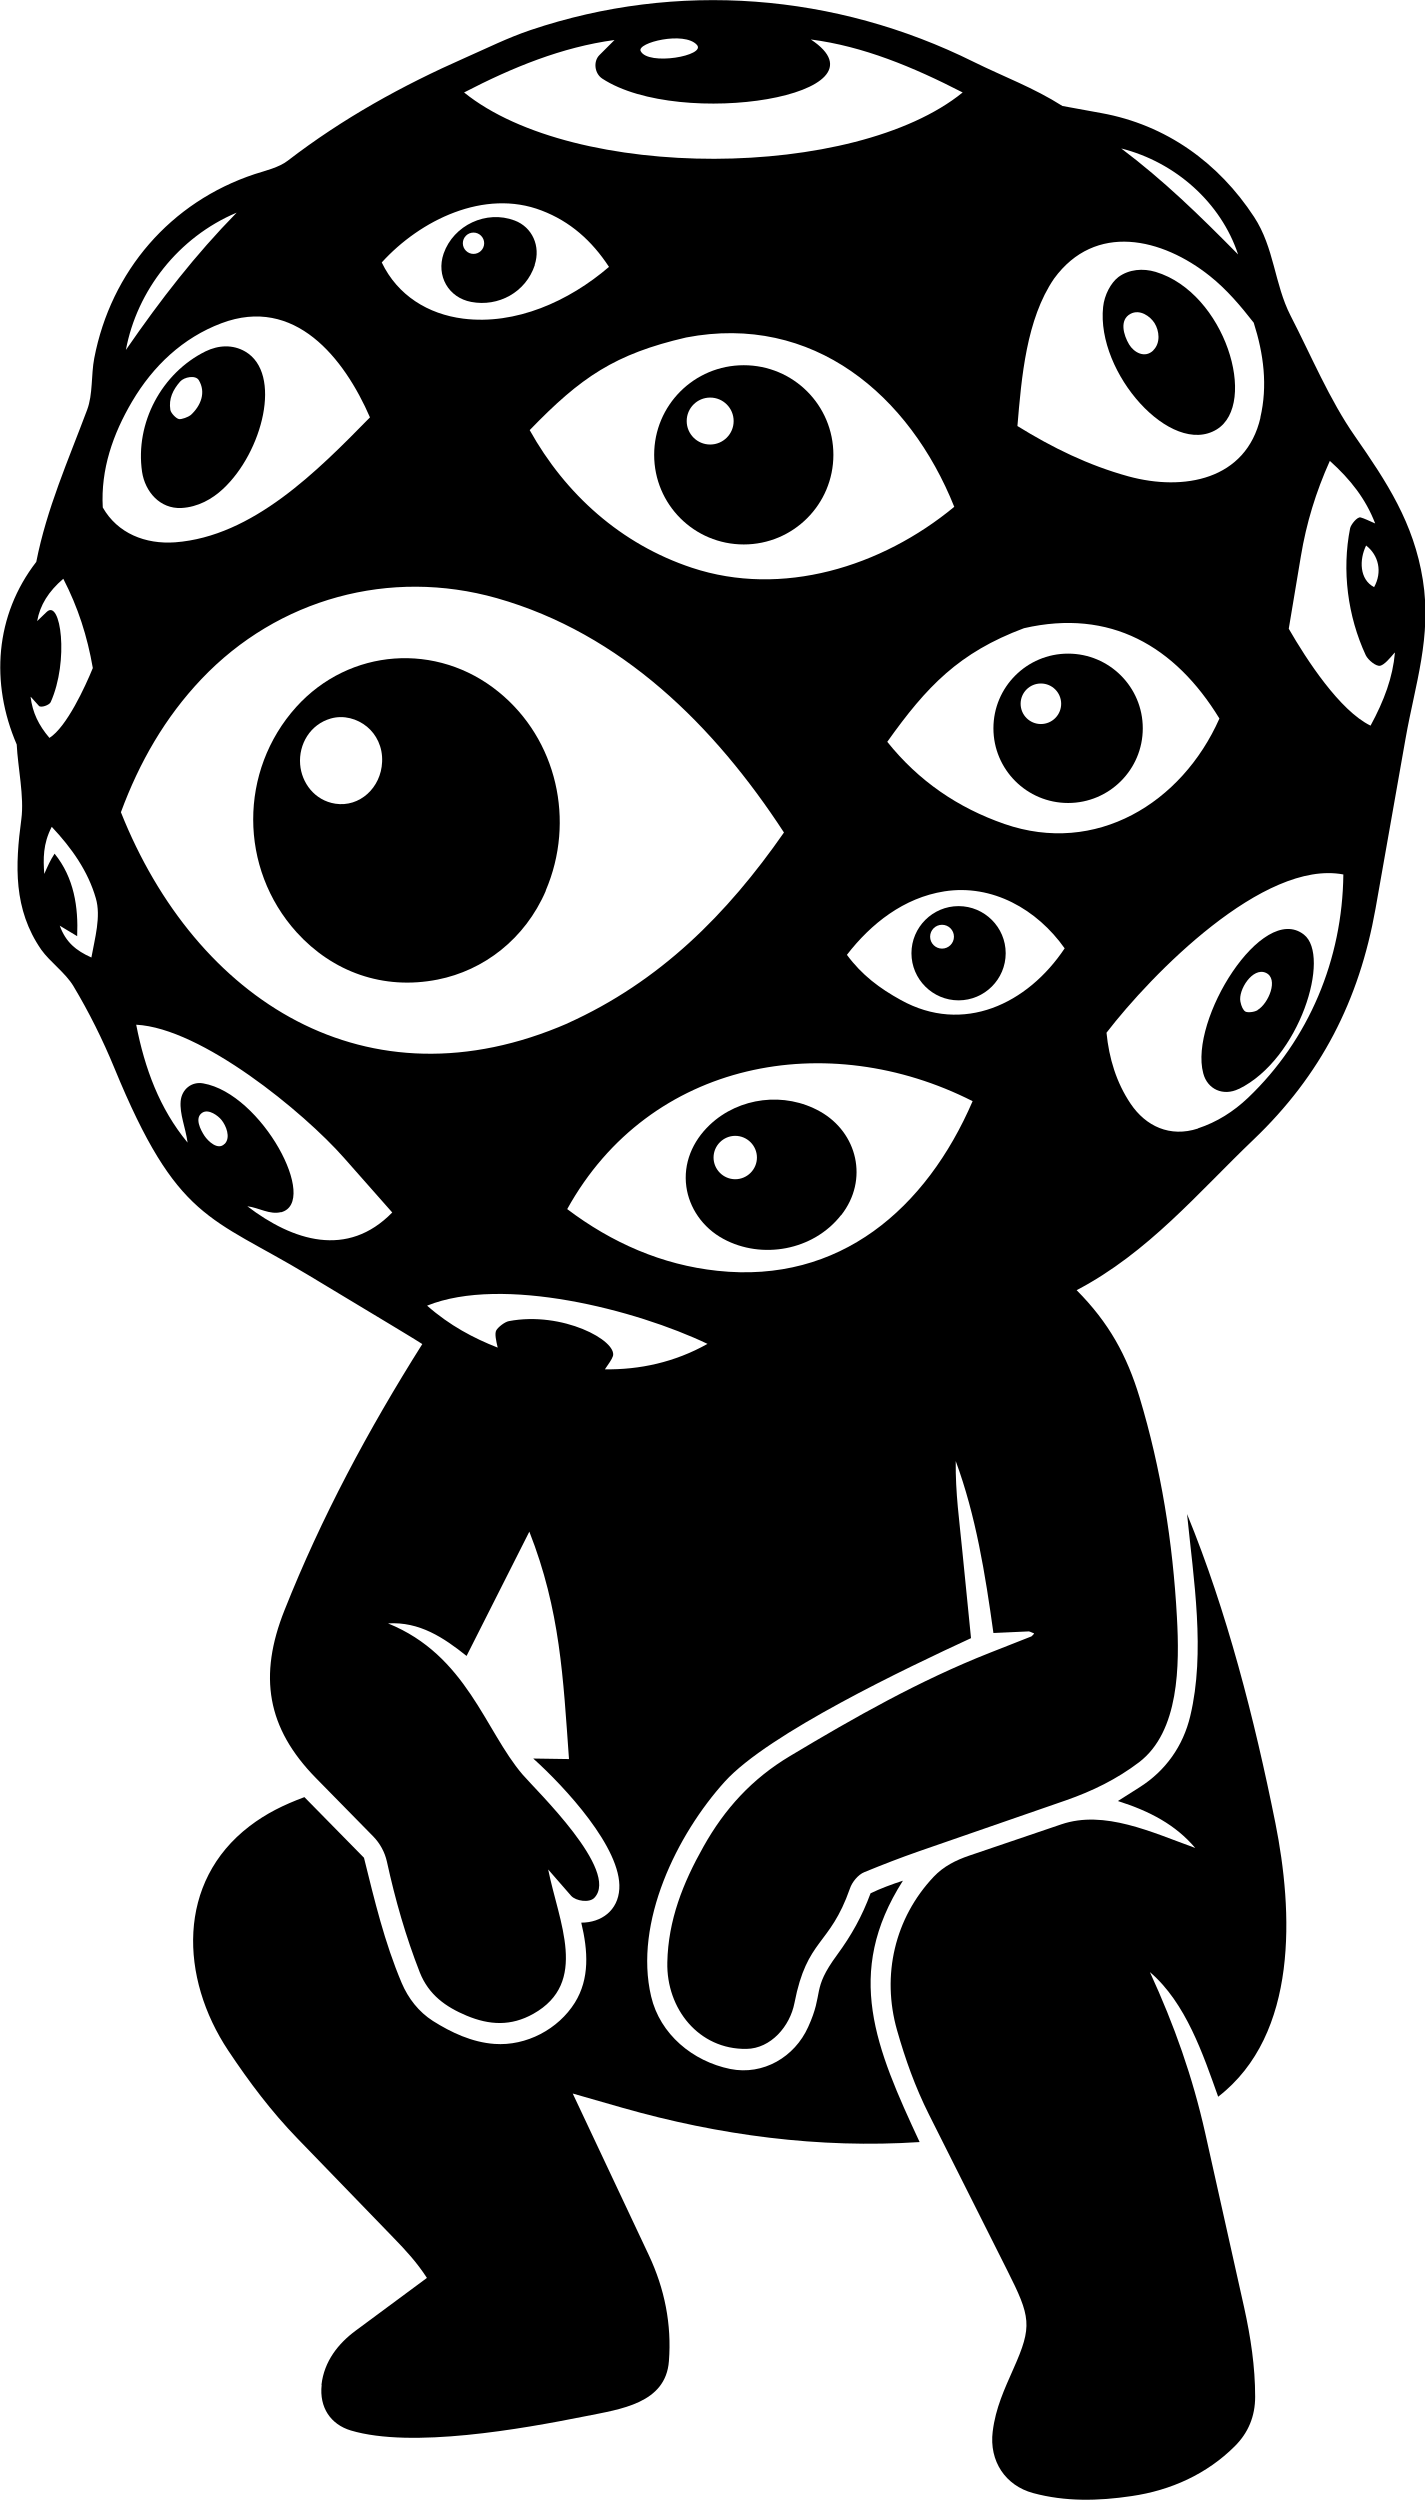
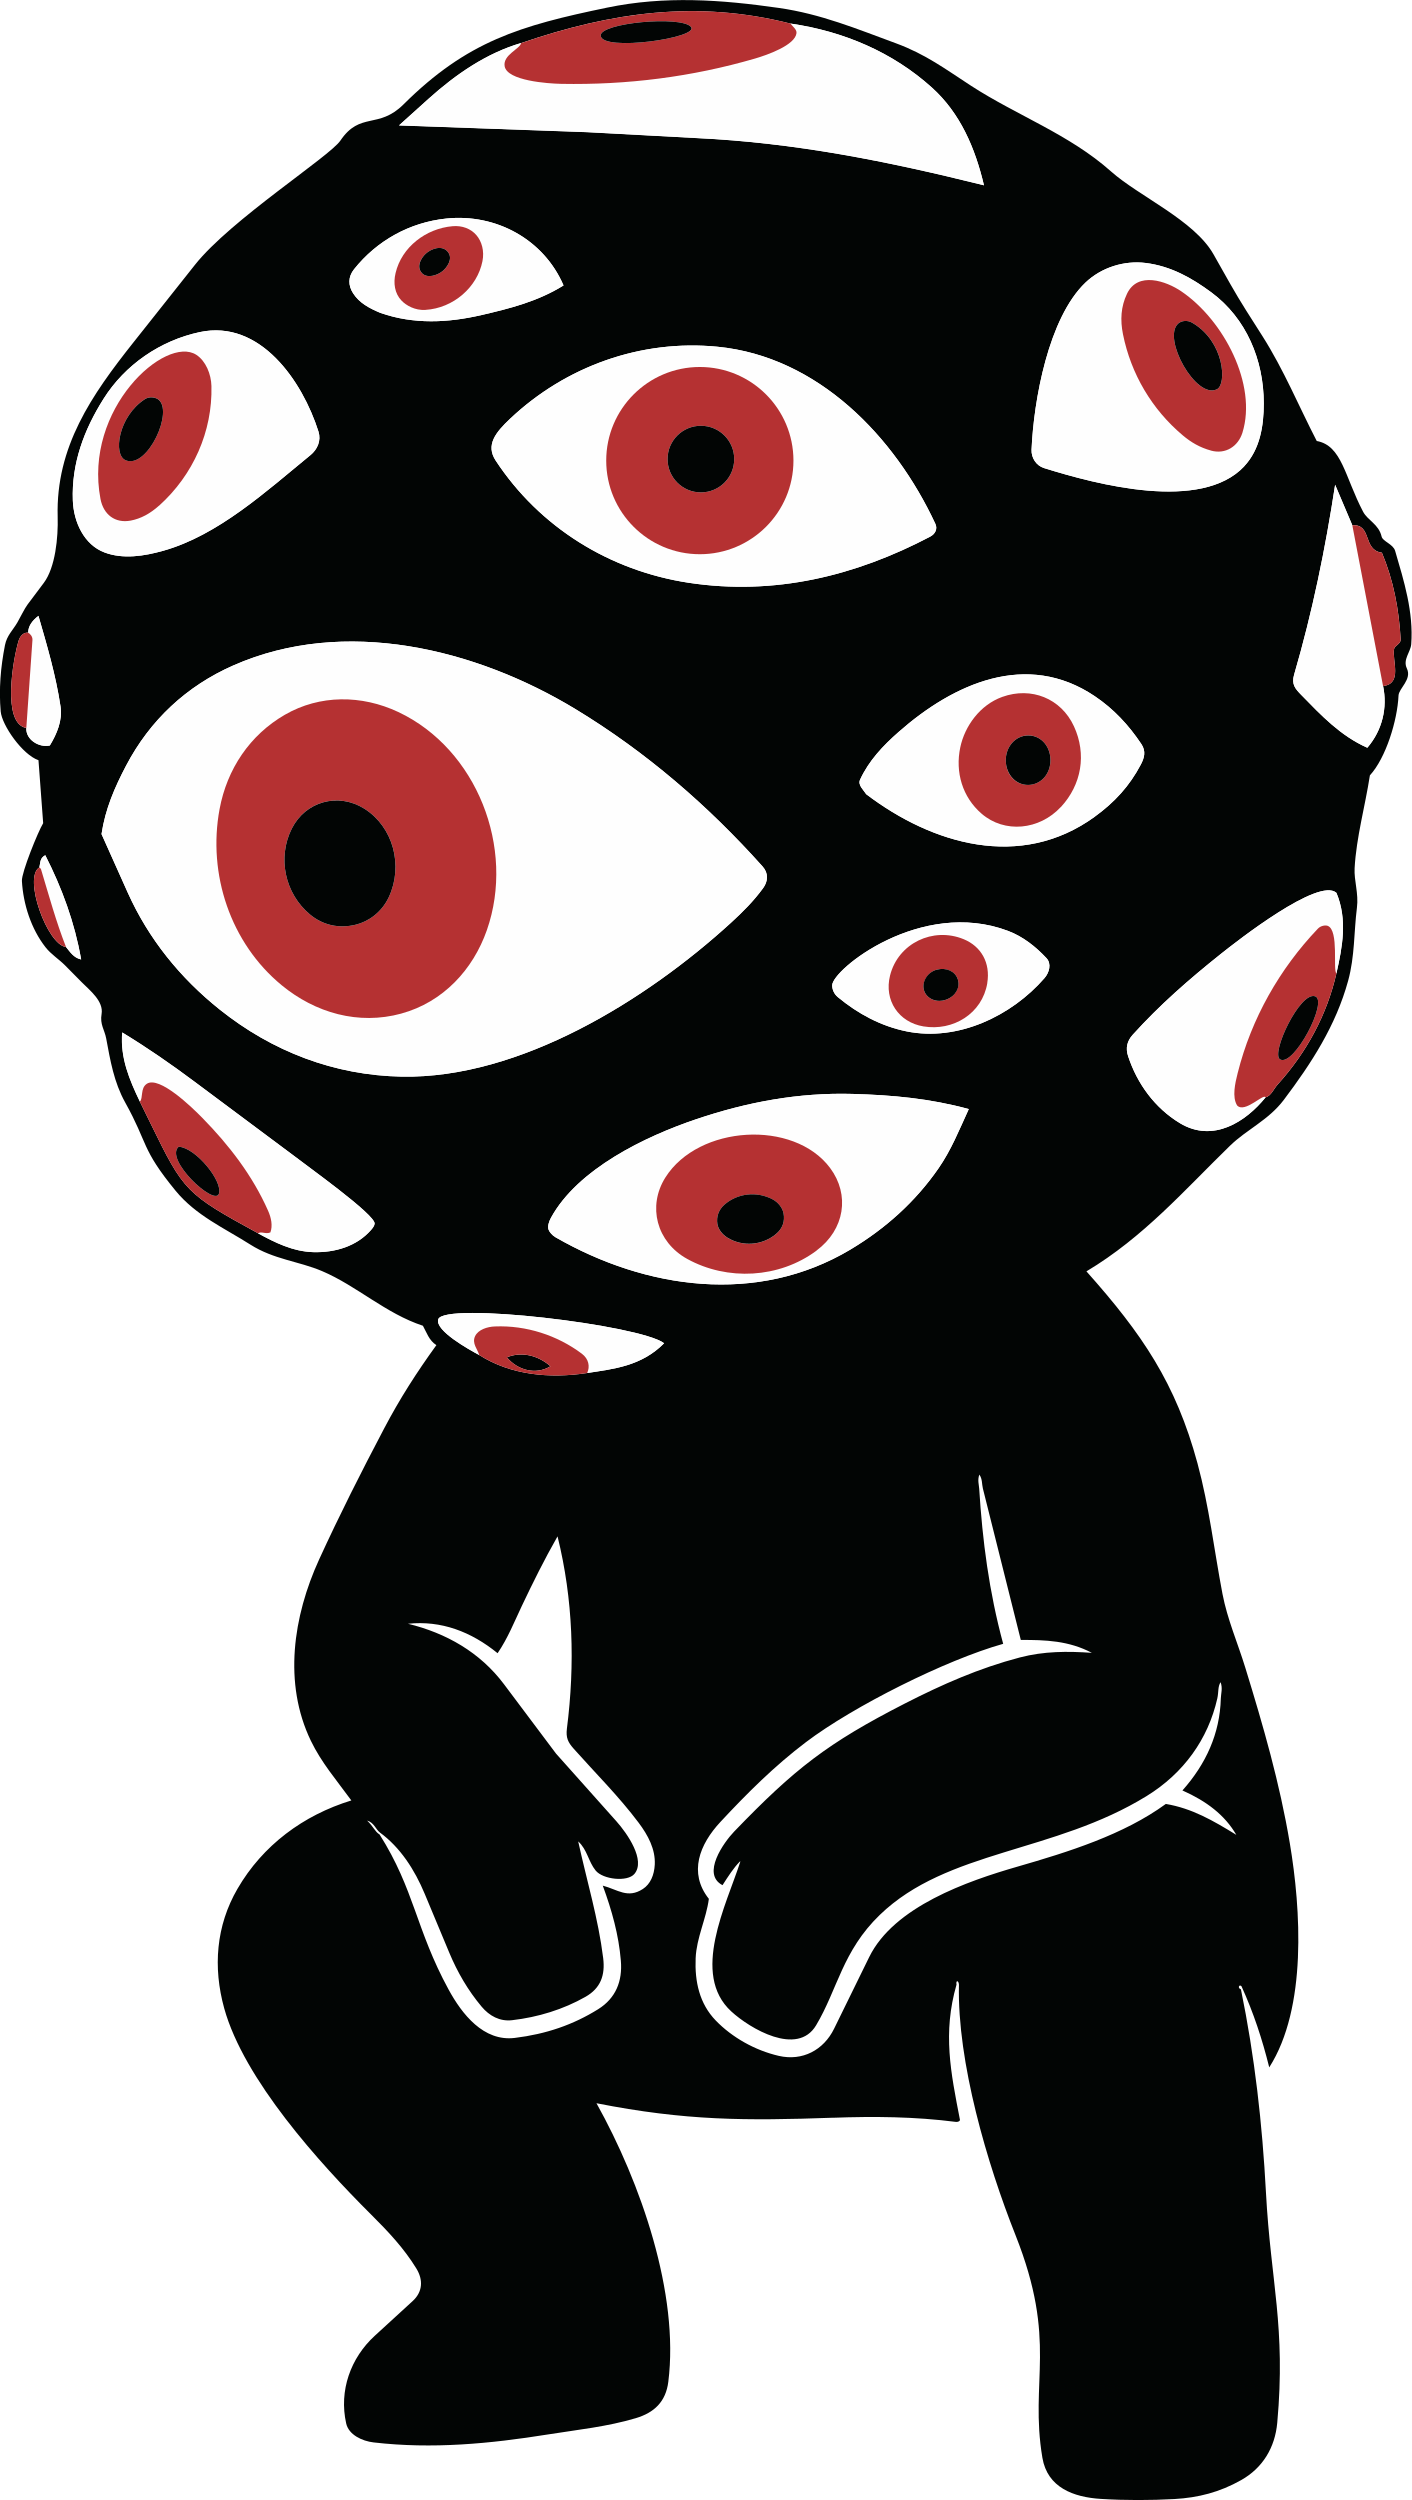
- <svg xmlns="http://www.w3.org/2000/svg" id="Capa_2" data-name="Capa 2" viewBox="0 0 80.14 140.6">
+ <svg xmlns="http://www.w3.org/2000/svg" id="Capa_2" data-name="Capa 2" viewBox="0 0 306.73 543.2">
+   <defs>
+     <style>
+       .cls-1 {
+         fill: #020504;
+       }
+ 
+       .cls-2 {
+         fill: #b53132;
+       }
+ 
+       .cls-3 {
+         fill: #fefefe;
+       }
+     </style>
+   </defs>
  <g id="Capa_1-2" data-name="Capa 1">
    <g>
-       <path d="M18.08,134.12c.15-1.32.94-2.32,1.93-3.05l4-2.96c-.57-.88-1.19-1.55-1.89-2.27l-5.39-5.57c-1.48-1.53-2.71-3.17-3.89-4.94-2.73-4.1-2.91-9.49,1.2-12.63.93-.71,1.9-1.19,3.08-1.63l3.35,3.41c.6,2.42,1.15,4.74,2.12,7.04.37.87.96,1.63,1.76,2.14,1.03.65,2.2,1.2,3.46,1.29,1.79.13,3.59-.83,4.52-2.32.84-1.35.74-2.92.36-4.5,1.14,0,2.07-.69,2.14-1.9.14-2.28-3.08-5.75-4.84-7.33l2.01.03c-.33-4.58-.49-8.36-2.23-12.79l-3.53,6.99c-1.29-1.03-2.65-1.94-4.42-1.83,4.43,1.79,5.46,6.04,7.57,8.5.78.91,5.47,5.41,4.04,6.93-.28.3-1.04.19-1.31-.11l-1.29-1.48c.59,2.95,2.3,6.36-.84,8.12-1.25.7-2.46.64-3.75.1-1.17-.49-2.13-1.17-2.63-2.43-.79-2.02-1.38-4.08-1.85-6.23-.12-.54-.39-1.03-.77-1.42l-3.22-3.28c-2.77-2.82-3.24-5.75-1.77-9.44,2.08-5.24,4.7-10.13,7.75-14.97-.56-.36-1.21-.74-1.78-1.09l-4.65-2.8c-5.5-3.31-7.35-3.03-10.89-11.64-.65-1.58-1.42-3.13-2.3-4.6-.45-.75-1.32-1.36-1.81-2.05-1.57-2.27-1.47-4.73-1.12-7.34.17-1.26-.2-2.93-.26-4.2-1.49-3.46-1.22-7.27,1.1-10.27.59-3,1.79-5.69,2.86-8.55.33-.87.22-1.97.4-2.9.94-4.9,4.29-8.79,9.03-10.36.59-.19,1.36-.37,1.85-.75,3.11-2.39,6.42-4.22,10-5.8,1.25-.55,2.36-1.11,3.66-1.55,8.25-2.78,17.15-2.07,24.92,1.79,1.72.85,3.35,1.44,4.99,2.48l2.19.4c3.65.66,6.6,2.8,8.59,5.84,1.14,1.74,1.14,3.77,2.05,5.55,1.15,2.23,2.2,4.75,3.62,6.78,1.8,2.59,3.31,4.88,3.82,8.08s-.43,5.86-.97,8.92c-.56,3.16-1.13,6.4-1.69,9.57-.92,5.17-3.07,9.37-6.86,12.99-3.12,2.98-5.91,6.35-9.95,8.47,1.82,1.83,2.83,3.68,3.54,6.03,1.21,4.02,1.87,8.14,2.1,12.36.15,2.69.14,6.43-2.13,8.16-1.25.95-2.62,1.62-4.11,2.14l-8.28,2.87c-1.06.37-2.01.74-3.06,1.17-.35.14-.69.56-.81.92-1.14,3.26-2.41,2.78-3.12,6.44-.25,1.3-1.32,2.56-2.7,2.58-2.68.04-4.51-2.26-4.45-4.87.05-2.37.88-4.46,2.03-6.5,1.2-2.14,2.73-3.82,4.87-5.1,3.64-2.18,7.27-4.24,11.22-5.8l2.36-.93s.18-.16.14-.17-.24-.11-.29-.11l-1.99.09c-.46-3.32-.99-6.61-2.12-9.67-.02,1.82.21,3.38.37,5.05l.49,4.91c-3.57,1.65-11.39,5.36-13.84,8.06-2.7,2.98-5.13,7.93-4.15,12.09.5,2.13,2.34,3.65,4.45,4.08,1.85.37,3.62-.67,4.38-2.36.91-1.99.16-2.06,1.63-4.06.8-1.09,1.4-2.16,1.88-3.46.53-.26,1.2-.51,1.82-.71-3.33,5.22-1.52,9.41.94,14.7-5.66.37-11.29-.38-16.72-1.93l-2.79-.8,4.28,9.09c.89,1.89,1.29,3.89,1.13,5.96-.18,2.38-2.71,2.7-4.7,3.1-3.6.72-9.77,1.82-13.19.8-1.13-.34-1.78-1.29-1.64-2.56ZM33.87,4.42c-.44-.29-.51-.97-.16-1.32l.85-.85c-2.96.4-5.74,1.54-8.46,2.95,6.21,5.02,21.98,4.93,28.04,0-2.8-1.44-5.6-2.6-8.54-2.98,4.74,3.13-7.34,5.08-11.73,2.2ZM39.19,2.52c-.71-.78-3.39-.12-3.16.35.41.85,3.72.26,3.16-.35ZM69.63,14.31c-.96-2.91-3.52-5.19-6.57-5.96,2.4,1.81,4.38,3.74,6.57,5.96ZM34.25,15.01c-.97-1.48-2.19-2.56-3.79-3.17-3.22-1.24-6.83.54-8.99,2.92.89,1.86,2.61,2.91,4.58,3.16,2.95.37,5.94-.97,8.2-2.91ZM13.31,11.96c-3.28,1.38-5.61,4.39-6.23,7.72,1.98-2.87,3.9-5.34,6.23-7.72ZM70.88,23.49c.42-1.8.19-3.58-.37-5.34-.75-.96-1.51-1.86-2.46-2.62-2.69-2.15-6.45-3.04-8.77.14-1.56,2.28-1.83,5.55-2.06,8.29,1.97,1.22,3.99,2.21,6.24,2.83,3.11.85,6.62.21,7.43-3.31ZM20.81,23.48c-1.45-3.34-4.23-6.86-8.36-5.3-2.17.82-3.84,2.4-5.02,4.4-1.08,1.83-1.77,3.82-1.65,5.96.83,1.46,2.4,2.08,4.07,1.96,4.37-.33,8-4.01,10.95-7.02ZM53.67,28.51c-2.52-6.3-7.94-10.9-15.08-9.53-4.01.93-5.91,2.22-8.8,5.21,2.01,3.61,5.14,6.42,9.12,7.74,5.06,1.68,10.66-.04,14.75-3.42ZM78.43,36.71c-.28.33-.57.67-.8.73s-.69-.32-.82-.59c-1.02-2.2-1.35-4.77-.88-7.14.04-.2.4-.66.59-.61s.48.19.82.34c-.53-1.38-1.39-2.48-2.55-3.52-.79,1.76-1.32,3.5-1.63,5.37l-.68,4.07c1,1.74,2.87,4.61,4.6,5.45.77-1.42,1.25-2.72,1.37-4.1ZM77.28,33.02c.47-.85.26-1.79-.45-2.34-.39.8-.38,1.91.45,2.34ZM1.72,39.19c.11.89.45,1.59,1.06,2.31.97-.61,2.02-2.9,2.44-3.93-.31-1.79-.83-3.41-1.66-5.02-.83.71-1.31,1.48-1.47,2.38l.53-.51c.8-.78,1.27,2.75.23,5.07-.08.17-.55.33-.66.21l-.45-.5ZM31.92,57.55c5.19-2.34,8.97-6.13,12.17-10.73-3.92-6.01-9.14-11.19-16.15-13.18-6.01-1.7-12.31.02-16.61,4.55-2.04,2.15-3.49,4.67-4.53,7.49,4.21,10.58,13.83,16.79,25.13,11.87ZM68.58,40.41c-2.5-4.09-6.15-6.19-10.99-5.08-3.66,1.37-5.47,3.27-7.69,6.39,1.76,2.2,3.97,3.71,6.59,4.62,5.13,1.78,9.97-1.15,12.09-5.93ZM3.36,52.06c.34.93.91,1.4,1.78,1.79.19-1.07.55-2.3.25-3.33-.44-1.53-1.36-2.83-2.48-4.02-.5.96-.48,1.81-.42,2.65.2-.45.33-.76.58-1.14,1.1,1.36,1.34,3.01,1.27,4.64l-.98-.59ZM67.37,63.46c1.07-.35,2.01-.95,2.82-1.72,3.43-3.27,5.31-7.79,5.36-12.56-4.48-.85-10.79,5.61-13.32,8.9.14,1.43.55,2.8,1.36,4,.85,1.26,2.21,1.9,3.78,1.39ZM59.88,53.34c-1.56-2.21-4.08-3.63-6.77-3.21-2.28.36-4.12,1.81-5.48,3.57.84,1.14,1.85,1.89,3.03,2.54,3.51,1.95,7.13.23,9.22-2.91ZM15.8,68.17c-.63.16-1.24-.25-1.89-.33,2.57,1.96,5.63,2.93,8.15.35l-2.72-3.08c-2.26-2.56-8.01-7.29-11.68-7.48.48,2.46,1.31,4.72,2.89,6.63-.12-.87-.45-1.59-.39-2.33.06-.67.62-1.12,1.27-1,3.31.58,6.55,6.69,4.37,7.25ZM54.7,61.93c-8.13-4.13-18.15-2.34-22.8,6.07,2.5,1.89,5.33,3.14,8.45,3.47,6.87.74,11.74-3.49,14.35-9.54ZM12.64,64.33c.35-.37.07-1.03-.18-1.34-.2-.25-.72-.63-1.07-.42-.48.29-.1.99.11,1.31.2.3.76.84,1.13.45ZM34.47,76.27c-.06.19-.24.43-.45.74,1.94.03,3.92-.39,5.77-1.43-4.02-1.92-11.53-3.86-15.77-2.15,1.27,1.12,2.62,1.83,3.97,2.36-.09-.39-.18-.79-.08-.97s.48-.48.71-.52c3.01-.57,6.12,1.1,5.85,1.98Z" />
-       <path d="M55.83,136.75c.16-1.33.67-2.4,1.17-3.54,1.07-2.4.97-2.9-.36-5.54l-4.4-8.76c-.77-1.54-1.32-3.08-1.79-4.73-.88-3.09-.13-6.31,2.06-8.63.56-.59,1.24-.93,2-1.19l5.18-1.76c2.42-.82,5.07.44,7.53,1.33-1.1-1.3-2.55-2.07-4.35-2.64l1.23-.78c1.45-.92,2.44-2.31,2.84-4,.86-3.6.19-7.66-.18-11.36,2.24,5.46,3.79,11.51,4.97,17.39.98,4.91,1.33,11.86-3.22,15.38-.84-2.35-1.81-5.28-3.84-7.01,1.38,3,2.4,5.89,3.11,9.05l2.19,9.81c.37,1.68.62,3.33.62,5.02,0,1.11-.39,2.03-1.14,2.78-1.57,1.57-3.6,2.49-5.81,2.81-1.87.28-3.73.32-5.54-.17-1.55-.42-2.48-1.79-2.27-3.47Z" />
-       <path d="M30.7,50.09c-1.18,2.74-3.51,4.49-6.08,5-3.07.61-5.92-.43-7.94-2.66-3.25-3.6-3.25-9.08-.02-12.67,2.99-3.31,7.92-3.67,11.39-.84,3.27,2.66,4.32,7.25,2.64,11.17ZM21.49,42.85c.04-.85-.33-1.55-.85-1.98-.55-.45-1.31-.67-2.04-.46-1.15.33-1.81,1.44-1.72,2.58.08,1.03.81,2.03,1.98,2.21,1.36.21,2.57-.89,2.63-2.35Z" />
-       <path d="M46.87,25.58c0,2.78-2.25,5.04-5.04,5.04s-5.04-2.25-5.04-5.04,2.25-5.04,5.04-5.04,5.04,2.25,5.04,5.04ZM41.26,23.68c0-.73-.59-1.32-1.32-1.32s-1.32.59-1.32,1.32.59,1.32,1.32,1.32,1.32-.59,1.32-1.32Z" />
-       <path d="M47.3,68.34c-1.57,2-4.46,2.5-6.61,1.34-1.19-.64-1.93-1.77-2.09-2.94-.18-1.31.34-2.55,1.32-3.48,1.65-1.56,4.21-1.87,6.2-.75,2.1,1.18,2.75,3.84,1.19,5.83ZM42.57,65.1c0-.67-.55-1.22-1.22-1.22s-1.22.55-1.22,1.22.55,1.22,1.22,1.22,1.22-.55,1.22-1.22Z" />
-       <path d="M64.27,40.96c0,2.32-1.88,4.2-4.2,4.2s-4.2-1.88-4.2-4.2,1.88-4.2,4.2-4.2,4.2,1.88,4.2,4.2ZM59.68,39.58c0-.63-.51-1.14-1.14-1.14s-1.14.51-1.14,1.14.51,1.14,1.14,1.14,1.14-.51,1.14-1.14Z" />
-       <path d="M68.43,24.15c-2.56,1.57-6.79-3.17-6.39-6.89.07-.67.43-1.35.86-1.68.6-.44,1.38-.5,2.09-.29,3.92,1.18,5.78,7.42,3.44,8.86ZM64.86,19.7c.42-.41.34-1.1.07-1.53-.24-.38-.82-.8-1.35-.52-.64.34-.39,1.2-.08,1.72.27.45.88.8,1.36.34Z" />
-       <path d="M10.21,28.57c-1.22.06-2.05-.92-2.22-2.03-.4-2.75,1.1-5.56,3.57-6.78.74-.36,1.54-.39,2.23.01,2.11,1.23.98,5.66-1.25,7.73-.61.57-1.41,1.02-2.34,1.07ZM10.72,23.35c.59-.54.87-1.29.46-1.97-.18-.3-.82-.18-1.05.08-.4.46-.65.96-.55,1.59.03.18.32.49.49.52.15.02.51-.11.64-.22Z" />
-       <path d="M69.67,61.24c-.88.43-1.77.02-2-.88-.8-3,3.32-9.63,5.66-7.8,1.54,1.2-.23,7-3.65,8.68ZM70.73,56.8c.61-.36,1.2-1.76.46-2.09s-1.56.96-1.43,1.62c.05.27.16.49.28.56s.49.04.69-.08Z" />
-       <path d="M30.08,14.9c-.51,1.55-2.06,2.37-3.58,2.08-1.28-.24-1.98-1.47-1.55-2.72.56-1.6,2.4-2.46,3.99-1.86.99.37,1.48,1.44,1.13,2.5ZM27.23,13.68c0-.33-.27-.6-.6-.6s-.6.27-.6.6.27.6.6.6.6-.27.6-.6Z" />
-       <path d="M56.56,53.61c0,1.46-1.19,2.65-2.65,2.65s-2.65-1.19-2.65-2.65,1.19-2.65,2.65-2.65,2.65,1.19,2.65,2.65ZM53.65,52.68c0-.37-.3-.67-.67-.67s-.67.3-.67.67.3.67.67.67.67-.3.67-.67Z" />
+       <path class="cls-1" d="M180.94,460.14c-18.81.67-32,.67-51.34-3.15,9.69,17.35,18,41.46,15.61,60.53-.54,4.32-3.06,6.71-7.07,7.9-6.24,1.86-12.5,2.49-19.04,3.53-12.67,2.03-25.15,3.22-37.91,1.74-2.53-.29-5.42-1.67-5.97-4.12-1.6-7.13.96-14.25,6.22-19.06l8.23-7.54c2.15-1.97,2.34-4.56.79-7.08-2.67-4.36-6.1-8.01-9.82-11.71-11.3-11.25-27.63-29.35-31.92-44.8-2.48-8.95-1.77-17.97,2.88-25.98,5.49-9.46,14.29-15.99,24.74-19.2-3.3-4.51-6.52-8.25-8.79-12.95-6.04-12.52-3.86-27.05,1.79-39.41,4.45-9.72,9.14-18.99,14.13-28.47,3.4-6.47,7.05-12.16,11.35-18.1-1.62-1.01-2.16-2.85-2.93-4.21-8.07-2.65-14.37-8.67-21.9-11.87-5.13-2.18-10.49-2.52-15.6-5.77-5.64-3.59-11.8-6.28-16.25-11.71-7.54-9.21-5.88-10.07-10.93-19.15-2.46-4.42-3.24-9.11-4.14-13.94-.35-1.86-1.39-3.04-1-5.28.49-2.81-2.59-5.18-4.26-6.87l-3.68-3.72c-1.33-1.34-3.03-2.39-4.23-3.92-3.13-3.99-4.86-9.37-5.14-14.42-.1-1.83,3.51-10.73,4.62-12.55l-1.02-13.68c-3.47-1.19-7.95-7.59-8.21-10.6-.42-4.83-.01-9.63.93-14.4.42-2.12,1.69-3.2,2.7-4.94.64-1.11,1.56-3.03,2.21-3.89l3.52-4.69c2.52-3.36,3.15-9.85,3.02-14.38-.42-15.23,7.41-26.47,16.46-37.88l13.38-16.87c7.74-9.76,29.26-23.53,31.59-26.98,4.31-6.37,8.22-2.41,13.71-7.86,13.84-13.76,25.33-17.11,44.23-21.03,12.63-2.62,24.79-1.73,37.3.06,9.18,1.31,17.02,4.58,25.48,7.69,6.44,2.37,10.73,5.6,16.33,9.24,9.93,6.44,21.34,10.54,30.38,18.59,6.07,5.41,18.09,10.61,22.27,18l3.68,6.51c2.21,3.91,4.55,7.49,6.98,11.31,4.62,7.28,7.86,15.16,11.78,22.76,5.5,1,6.08,7.77,10.07,15.36,1,1.91,3.41,2.71,4.03,5.42.24,1.04,2.5,1.62,2.93,3.08,1.92,6.54,4.03,13.32,3.5,20.3-.13,1.7-1.87,3.32-.95,5.25,1.16,2.42-1.74,4.31-1.81,5.9-.24,5.4-2.75,13.57-6.22,17.34-1.04,6.74-2.94,13.42-3.32,20.16-.15,2.75.91,5.46.5,8.63-.67,5.28-.44,10.49-1.91,15.85-2.68,9.77-7.96,17.88-13.96,25.85-3.35,4.45-8.01,6.39-11.72,10-9.87,9.6-18.75,19.86-31.18,27.28,12.12,13.61,19.41,24.29,24.13,41.71,2.55,9.44,3.6,18.77,5.43,28.37,1.07,5.57,3.3,10.63,4.97,16.07,3.9,12.67,7.47,25.03,9.67,38.16,2.39,14.23,3.78,35.71-4.48,48.65-1.53-6.15-3.38-11.79-6.04-17.65-.5-.46-.91.42-.11.7,3,14.6,4.64,29.21,5.44,44.18,1.04,19.46,4.34,29.12,2.45,50-.49,5.39-3.16,9.8-7.83,12.44s-9.33,3.83-14.51,4.12-10.64.31-16.02-.03c-5.88-.37-11.58-2.44-12.67-8.94-2.83-16.89,3.39-25.12-5.86-48.42-6.12-15.42-12.67-37.58-12.27-54.38-.08-.96-.71-1.01-.53,0-3.03,10.54-1.25,19.07.74,29.33.07.36-.51.54-.83.5-9-1.15-17.76-1.23-26.84-.9ZM113.22,9.36c-7.49,2.2-14.14,6.75-20.08,12.1l-6.44,5.8,40.95,1.47,23.53,1.27c21.53,1.01,41.31,4.97,62.62,10.27-1.91-8.1-5.15-15.68-11.31-21.23-8.54-7.7-19.21-12.24-30.73-13.91C151.43-.02,132.95,2.62,113.22,9.36ZM82.71,68.01c7.24,2.51,14.64,2.13,21.92.44,6.22-1.44,12.21-2.95,17.81-6.43-4.28-9.98-14.66-15.67-25.5-14.53-7.97.84-15.08,4.82-20.02,11.02-1.33,1.67-1.3,3.51-.19,5.23,1.36,2.1,3.44,3.21,5.97,4.27ZM270.35,101.31c3.42-3.65,4.26-8.74,4.25-13.67-.01-9.45-3.82-18.48-11.36-24.08-4.34-3.22-8.85-5.72-14.25-6.41-4.72-.61-9.72.98-13.14,4.26-8.04,7.7-11.25,25.57-11.71,36.31-.08,1.78,1.02,3.46,2.72,3.99,11.57,3.61,34.16,9.57,43.5-.39ZM67.43,98.91c1.54-1.26,2.39-3.17,1.76-5.14-3.46-10.91-12.63-24.42-25.8-21.61-8.6,1.84-16.23,7.11-20.88,14.47-4.29,6.8-6.99,14.08-6.69,22.12.17,4.69,2.44,9.62,6.89,11.29,4.07,1.53,8.63.78,12.68-.35,11.98-3.34,22.44-12.93,32.03-20.78ZM202.16,116.57c1.05-.55,1.6-1.64,1.09-2.74-8.84-19-25.52-36.34-47.33-38.49-16.66-1.64-33.02,4.26-45.07,15.64-3.19,3.01-5.35,5.72-3.14,9.09,9.52,14.49,24.77,23.95,41.97,26.56,18.61,2.82,36.15-1.46,52.5-10.06ZM300.51,149.06c4.32-.5,1.91-5.6,2.4-8.08.13-.68,1.48-1.12,1.43-2.03-.36-6.5-1.56-12.87-4.08-18.86-4.24-.57-2.05-6.2-6.43-5.98l-3.73-8.79c-2.12,13.91-4.94,27.66-8.92,41.3-.6,2.07.26,3.04,1.55,4.35,4.33,4.44,8.54,8.91,14.37,11.49,3.28-3.84,4.4-8.69,3.42-13.42ZM6.12,137.47c-.96-.1-1.74.65-2.08,1.76-1.18,3.88-3.7,17.99,1.68,18.95-.17,2.46,2.68,4.32,5.1,3.8,1.54-2.52,2.79-5.46,2.33-8.47-1.03-6.82-2.93-13.25-4.8-19.7-1.43,1.09-2.23,2.28-2.23,3.66ZM158.83,200.49c2.64-2.42,4.92-4.69,6.98-7.52,1.06-1.45,1.22-3.22-.12-4.71-11.9-13.29-25.31-24.87-40.61-34.16-21.81-13.23-50.28-20.13-74.37-9.52-10.22,4.5-18.13,11.92-23.3,21.76-2.5,4.76-4.53,9.42-5.35,14.89l5.68,12.68c4.52,10.08,11.39,18.57,20.03,25.47,11.38,9.08,24.86,14.29,39.54,14.55,25.65.47,53.21-16.7,71.52-33.44ZM237.83,177.48c4.37-3.16,7.59-6.7,10.03-11.32.78-1.48,1.18-2.91.14-4.48-2.75-4.12-6.02-7.64-10.15-10.42-14.79-9.93-30.64-2.74-42.61,7.8-3.4,2.99-6.47,6.23-8.37,10.37-.53,1.15.79,2.25,1.34,3.14,14.36,10.9,33.5,16.58,49.62,4.92ZM8.56,188.48c-3.59,2.14,1.72,16.83,5.78,17.29.86,1.03,1.65,2.37,3.29,2.71-1.41-8.03-4.15-15.48-7.8-22.65-1.18.64-1.03,1.55-1.28,2.66ZM274.98,238.44c1.25-.36,1.72-1.79,2.64-2.81,6.31-6.99,10.71-15.16,12.76-24.15,1.29-5.68,2.44-11.69,0-17.48-3.83-3.47-21.61,10.47-25.23,13.36-6.82,5.45-13.19,11-19.02,17.46-1.25,1.38-1.59,2.89-1.02,4.65,1.98,6.02,5.82,11.27,11.24,14.56,7.26,4.4,14.41-.37,18.62-5.58ZM226.95,212.52c1.05-1.21,1.58-3.12.43-4.34-2.35-2.51-5.09-4.68-8.35-5.92-18.93-7.15-38.28,8.47-38.21,11.86.02.85.38,1.83,1.22,2.52,4.35,3.61,9.34,6.31,14.98,7.46,11.09,2.25,22.77-3.34,29.94-11.59ZM30.4,239.38l2.29,4.67c7.27,14.86,7.62,15.29,23.39,23.92,3.64,1.99,7.56,3.97,12.01,4.09,4.8.14,9.44-1.3,12.51-4.78.42-.48.74-.9.81-1.39.27-1.92-15.17-12.89-17.72-14.9l-21.43-15.98c-5.15-3.84-10.21-7.35-15.69-10.68-.46,5.5,1.56,10.28,3.85,15.04ZM184.78,271.5c7.59-4.52,14.14-10.4,19.16-17.67,2.73-3.95,4.4-8.14,6.56-12.85-8.47-2.31-16.62-3.05-25.23-3.29-11.74-.33-22.94,1.76-34.04,5.51s-25.69,10.79-31.5,21.38c-.44.81-.82,1.88-.52,2.63.19.49.77,1.2,1.49,1.62,19.68,11.32,43.79,14.77,64.09,2.67ZM104.12,294.42c6.88,4.36,15.3,5.16,23.46,3.91,5.75-.88,11.8-1.49,16.72-6.47-5.21-3.97-47.95-9.09-49.09-5.18-.71,2.46,6.79,6.61,8.91,7.74ZM160.76,404.47c-1.35,1.36-2.53,3.21-3.77,5.14-4.65-2.41.3-9.33,2.52-11.64,13.15-13.65,20.27-19.22,37.12-27.84,8.1-4.14,16.14-7.69,24.97-10,5.24-1.37,10.35-1.37,15.64-1-4.99-2.64-10.11-2.83-15.44-2.8l-8.24-32.91c-.24-.98-.09-2.08-.77-3.02-.43,1.22-.09,2.14-.03,3.06.7,11.23,2.13,22.35,5.21,33.71-12.46,3.5-32.58,13.58-42.86,21.37-6.84,5.18-12.75,11.07-18.57,17.32-4.54,4.87-7.01,11.05-2.52,16.72-.55,4.29-2.69,8.46-2.87,12.91-.21,5.06.81,9.84,4.36,13.52s8.55,6.5,13.7,7.69,9.75-1.26,12.02-5.9l7.62-15.55c5.39-11,21.36-16.53,32.24-19.67,11-3.17,23.07-6.93,32.22-13.62,5.72.97,10.24,3.6,15.32,6.72-2.52-4.33-6.49-7.33-11.71-9.65,5.1-5.73,8.14-12.34,8.34-19.99.03-1.08.44-2.18-.05-3.54-.63.99-.4,2.11-.71,3.52-2.01,8.9-7.34,16.27-15.32,21.2-20.12,12.43-43.37,11.68-58.03,25.86-8.11,7.84-9.16,16.16-13.83,23.98-4.07,6.82-14.39.7-18.43-3.02-8.84-8.11-1.08-23.09,1.98-32.58M82.55,398.17c-.88-.65-1.29-2.18-2.79-2.6,1.41,1.34,1.68,2.4,2.71,3.02,7.62,12.03,7.86,20.6,15,33.7,2.9,5.32,7.58,11.34,14.38,10.51s12.69-2.85,18.12-6.24c3.84-2.4,5.3-6.09,4.93-10.53-.47-5.66-1.95-10.92-3.93-16.32,3.25.86,5.4,2.88,8.71.73,1.64-1.06,2.47-3.02,2.59-5.31.16-3.31-1.45-6.35-3.5-9.08-4.31-5.74-9.33-10.71-14.1-16.07-1.27-1.43-1.74-2.4-1.49-4.41,1.78-14.01,1.36-28.03-2.04-41.75-2.95,5.19-5.32,9.99-7.74,15.08-1.66,3.5-3.04,7.01-5.28,10.31-5.75-4.68-12.25-7.16-19.48-6.4,8.31,2.02,15.67,6.21,20.86,13.13l11.31,15.08,13.13,14.72c2.34,2.63,6.41,8.46,3.9,11.43-1.51,1.79-6.83,1.22-8.42-.74s-1.81-4.54-3.79-6.33c1.9,8.69,4.37,16.77,5.43,25.36.46,3.74-.57,6.54-3.83,8.4-4.83,2.75-10.32,4.44-15.97,5.09-2.67.31-4.93-.94-6.61-2.94-2.96-3.53-5.25-7.46-7.04-11.75l-5.33-12.77c-2.19-5.25-5.31-10.09-9.75-13.33Z" />
+       <path class="cls-1" d="M119.61,296.86c-3.18,1.95-7.14.88-9.48-1.94,3.14-1.3,6.72-.48,9.48,1.94Z" />
+       <g>
+         <path class="cls-3" d="M158.83,200.49c-18.3,16.74-45.87,33.91-71.52,33.44-14.68-.27-28.16-5.47-39.54-14.55-8.64-6.89-15.51-15.39-20.03-25.47l-5.68-12.68c.82-5.47,2.85-10.13,5.35-14.89,5.17-9.84,13.07-17.26,23.3-21.76,24.09-10.61,52.57-3.71,74.37,9.52,15.31,9.29,28.71,20.87,40.61,34.16,1.34,1.49,1.18,3.26.12,4.71-2.07,2.82-4.34,5.1-6.98,7.52ZM87.2,220.23c9.12-2.49,15.62-9.58,18.61-18.14,6.23-17.83-2.22-39.35-19.24-47.38-7.96-3.76-17.01-3.83-24.65.59s-12.57,11.79-14.19,20.5c-2.63,14.15,2.38,29.1,13.48,38.26,7.3,6.03,16.66,8.72,26.01,6.17Z" />
+         <path class="cls-3" d="M202.16,116.57c-16.35,8.6-33.89,12.88-52.5,10.06-17.2-2.61-32.45-12.07-41.97-26.56-2.21-3.37-.05-6.08,3.14-9.09,12.06-11.38,28.42-17.28,45.07-15.64,21.82,2.15,38.49,19.49,47.33,38.49.51,1.1-.04,2.19-1.09,2.74ZM172.4,100.08c0-11.23-9.11-20.34-20.34-20.34s-20.34,9.11-20.34,20.34,9.11,20.34,20.34,20.34,20.34-9.11,20.34-20.34Z" />
+         <path class="cls-3" d="M113.22,9.36c-.26,1.28-4,2.56-3.58,5.03.54,3.15,9.35,3.77,12.3,3.82,14.31.27,28.39-1.51,42.07-5.49,2.67-.78,8.75-2.9,9.04-5.53.09-.79-.81-1.4-1.3-2.08,11.51,1.67,22.19,6.21,30.73,13.91,6.16,5.55,9.39,13.13,11.31,21.23-21.3-5.3-41.09-9.25-62.62-10.27l-23.53-1.27-40.95-1.47,6.44-5.8c5.94-5.34,12.59-9.9,20.08-12.1Z" />
+         <path class="cls-3" d="M184.78,271.5c-20.3,12.1-44.41,8.65-64.09-2.67-.72-.42-1.3-1.13-1.49-1.62-.29-.74.08-1.82.52-2.63,5.81-10.58,20.39-17.62,31.5-21.38s22.3-5.84,34.04-5.51c8.6.24,16.75.98,25.23,3.29-2.15,4.7-3.83,8.9-6.56,12.85-5.02,7.27-11.57,13.14-19.16,17.67ZM177.41,271.74c6.15-4.57,7.32-12.14,2.95-17.97-7.91-10.56-28.58-9.31-35.76,2.06-3.97,6.28-1.92,14.05,4.73,17.72,8.7,4.8,19.95,4.24,28.09-1.8Z" />
+         <path class="cls-3" d="M270.35,101.31c-9.34,9.96-31.93,4.01-43.5.39-1.7-.53-2.79-2.22-2.72-3.99.46-10.73,3.66-28.61,11.71-36.31,3.43-3.28,8.43-4.86,13.14-4.26,5.39.69,9.91,3.2,14.25,6.41,7.55,5.59,11.35,14.63,11.36,24.08,0,4.93-.83,10.02-4.25,13.67ZM263.13,97.9c3.15.86,5.89-.92,6.82-3.91,3.24-10.42-4.05-24.41-13.26-30.68-3.33-2.26-9.48-4.39-11.82.5-1.34,2.81-1.49,5.72-.88,8.8,1.73,8.62,6.28,16.34,13,21.98,1.79,1.5,3.72,2.64,6.13,3.3Z" />
+         <path class="cls-3" d="M67.43,98.91c-9.59,7.85-20.05,17.44-32.03,20.78-4.05,1.13-8.62,1.88-12.68.35-4.45-1.67-6.71-6.61-6.89-11.29-.3-8.04,2.4-15.32,6.69-22.12,4.64-7.36,12.27-12.63,20.88-14.47,13.17-2.81,22.34,10.7,25.8,21.61.63,1.98-.23,3.89-1.76,5.14ZM34.55,109.87c7.42-6.66,11.64-16.12,11.38-26-.07-2.58-1.23-5.46-3.29-6.79-6.67-4.29-24.54,11.71-20.82,31.31.65,3.42,3.19,5.34,6.54,4.72,2.24-.41,4.26-1.52,6.18-3.25Z" />
+         <path class="cls-3" d="M237.83,177.48c-16.13,11.66-35.27,5.98-49.62-4.92-.55-.89-1.87-1.98-1.34-3.14,1.9-4.13,4.97-7.38,8.37-10.37,11.96-10.54,27.82-17.73,42.61-7.8,4.13,2.77,7.4,6.29,10.15,10.42,1.05,1.57.65,3-.14,4.48-2.44,4.62-5.66,8.16-10.03,11.32ZM230.48,175.36c4.53-4.88,5.51-11.79,2.85-17.57-2.8-6.06-9.26-8.64-15.56-6.38-4.88,1.75-8.17,6.39-9.13,10.96-1.14,5.41.48,10.82,4.61,14.4,5.02,4.35,12.57,3.58,17.22-1.42Z" />
+         <path class="cls-3" d="M290.38,211.48c-.85-.45.61-9.32-1.9-10.3-.49-.19-1.5-.06-2.13.6-8.33,8.75-14.45,19.54-17.43,31.36-.56,2.22-1.26,5.22-.13,7.06,1.67,1.78,5.84-2.74,6.18-1.75-4.21,5.22-11.36,9.98-18.62,5.58-5.43-3.29-9.27-8.54-11.24-14.56-.58-1.76-.23-3.27,1.02-4.65,5.83-6.45,12.2-12.01,19.02-17.46,3.62-2.89,21.4-16.83,25.23-13.36,2.44,5.8,1.29,11.8,0,17.48Z" />
+         <path class="cls-2" d="M171.76,5.12c.49.68,1.39,1.28,1.3,2.08-.3,2.63-6.37,4.75-9.04,5.53-13.68,3.98-27.76,5.76-42.07,5.49-2.95-.06-11.75-.67-12.3-3.82-.43-2.47,3.32-3.75,3.58-5.03C132.95,2.62,151.43-.02,171.76,5.12ZM150.12,5.83c-2.18-2.47-19.76-.86-19.6,1.91.2,3.57,21.7.47,19.6-1.91Z" />
+         <path class="cls-3" d="M293.83,114.12l6.68,34.94c.98,4.73-.14,9.58-3.42,13.42-5.83-2.58-10.04-7.05-14.37-11.49-1.28-1.32-2.15-2.29-1.55-4.35,3.98-13.63,6.8-27.39,8.92-41.3l3.73,8.79Z" />
+         <path class="cls-3" d="M56.07,267.97c.73-.49,1.65.26,2.68-.19.53-1.46.19-3.15-.5-4.71-3.37-7.65-8.44-14.23-14.3-20.19-2.15-2.19-9.35-9.23-12.07-7.38-1.44.97-.74,3.06-1.49,3.88-2.29-4.76-4.31-9.54-3.85-15.04,5.48,3.33,10.54,6.84,15.69,10.68l21.43,15.98c2.55,2.01,17.99,12.98,17.72,14.9-.07.49-.39.91-.81,1.39-3.07,3.48-7.72,4.91-12.51,4.78-4.44-.13-8.37-2.1-12.01-4.09Z" />
+         <path class="cls-3" d="M82.71,68.01c-2.53-1.06-4.61-2.18-5.97-4.27-1.11-1.71-1.13-3.56.19-5.23,4.93-6.2,12.05-10.19,20.02-11.02,10.84-1.14,21.22,4.55,25.5,14.53-5.6,3.48-11.59,4.99-17.81,6.43-7.28,1.69-14.68,2.07-21.92-.44ZM92.45,67.34c6.05-.37,11.26-4.91,12.38-10.59.44-2.21-.11-4.27-1.34-5.67s-3.06-2.1-5.17-1.92c-5.79.51-11.04,4.53-12.37,10.18-.51,2.18-.21,4.42,1.3,5.99,1.01,1.05,2.92,2.16,5.2,2.02Z" />
+         <path class="cls-3" d="M226.95,212.52c-7.17,8.25-18.85,13.83-29.94,11.59-5.64-1.14-10.63-3.85-14.98-7.46-.84-.7-1.2-1.67-1.22-2.52-.07-3.4,19.28-19.01,38.21-11.86,3.27,1.23,6,3.41,8.35,5.92,1.14,1.22.62,3.13-.43,4.34ZM214.52,213.61c.74-4.4-1.33-7.98-5.12-9.54-6.66-2.74-14.24.88-16,7.89-1.36,5.4,1.88,10.17,7.27,11.06,6.39,1.06,12.74-2.74,13.86-9.41Z" />
+         <path class="cls-2" d="M290.38,211.48c-2.04,8.99-6.45,17.15-12.76,24.15-.92,1.02-1.39,2.46-2.64,2.81-.35-.99-4.51,3.53-6.18,1.75-1.13-1.84-.43-4.84.13-7.06,2.97-11.82,9.09-22.61,17.43-31.36.62-.65,1.64-.79,2.13-.6,2.51.99,1.05,9.86,1.9,10.3ZM285.73,216.47c-3.3-1.05-9.69,12.52-7.59,13.72,2.95,1.69,10.56-12.78,7.59-13.72Z" />
+         <path class="cls-2" d="M56.07,267.97c-15.77-8.63-16.12-9.06-23.39-23.92l-2.29-4.67c.76-.82.06-2.9,1.49-3.88,2.72-1.85,9.92,5.19,12.07,7.38,5.85,5.97,10.92,12.55,14.3,20.19.69,1.56,1.03,3.25.5,4.71-1.03.45-1.95-.3-2.68.19ZM47.55,259.42c1-2.61-4.99-10.07-8.73-10.26-3.15,2.76,7.73,12.89,8.73,10.26Z" />
+         <path class="cls-3" d="M127.58,298.33c.66-1.39.35-3.07-1.15-4.19-5.36-4.02-12.11-6.2-18.88-5.93-1.69.07-3.65.71-4.32,2.11-.75,1.58.54,2.83.89,4.1-2.12-1.13-9.62-5.28-8.91-7.74,1.13-3.91,43.88,1.21,49.09,5.18-4.92,4.98-10.97,5.59-16.72,6.47Z" />
+         <path class="cls-2" d="M300.51,149.06l-6.68-34.94c4.39-.22,2.2,5.4,6.43,5.98,2.52,5.99,3.72,12.36,4.08,18.86.05.91-1.29,1.35-1.43,2.03-.49,2.47,1.92,7.57-2.4,8.08Z" />
+         <path class="cls-2" d="M127.58,298.33c-8.16,1.25-16.58.45-23.46-3.91-.35-1.28-1.64-2.52-.89-4.1.67-1.41,2.63-2.05,4.32-2.11,6.77-.27,13.52,1.91,18.88,5.93,1.5,1.13,1.8,2.8,1.15,4.19ZM119.61,296.86c-2.76-2.42-6.34-3.24-9.48-1.94,2.35,2.81,6.31,3.89,9.48,1.94Z" />
+         <path class="cls-3" d="M5.73,158.18l1.33-19.1c.05-.78-.49-1.35-.93-1.6,0-1.38.8-2.57,2.23-3.66,1.87,6.45,3.77,12.88,4.8,19.7.45,3.01-.8,5.95-2.33,8.47-2.42.52-5.27-1.34-5.1-3.8Z" />
+         <path class="cls-2" d="M6.12,137.47c.44.26.98.82.93,1.6l-1.33,19.1c-5.38-.95-2.87-15.07-1.68-18.95.34-1.11,1.12-1.86,2.08-1.76Z" />
+         <path class="cls-3" d="M14.34,205.76c-2.16-5.49-3.71-11.2-5.46-16.99-.16-.13-.28-.22-.32-.3.25-1.11.09-2.02,1.28-2.66,3.65,7.17,6.38,14.62,7.8,22.65-1.64-.34-2.44-1.67-3.29-2.71Z" />
+         <path class="cls-2" d="M14.34,205.76c-4.06-.46-9.37-15.15-5.78-17.29.04.07.16.16.32.3,1.75,5.8,3.3,11.5,5.46,16.99Z" />
+         <path class="cls-2" d="M87.2,220.23c-9.34,2.55-18.7-.15-26.01-6.17-11.1-9.15-16.11-24.11-13.48-38.26,1.62-8.71,6.59-16.11,14.19-20.5s16.69-4.34,24.65-.59c17.03,8.03,25.47,29.55,19.24,47.38-2.99,8.56-9.49,15.65-18.61,18.14ZM84.47,194.95c3.23-6.87.96-15.31-5.33-19.25-5.67-3.56-12.76-1.58-15.73,4.33-3.19,6.35-1.49,14.16,3.95,18.67,2.82,2.34,6.3,3.11,9.96,2.21,2.68-.66,5.58-2.63,7.15-5.96Z" />
+         <path class="cls-2" d="M172.4,100.08c0,11.23-9.11,20.34-20.34,20.34s-20.34-9.11-20.34-20.34,9.11-20.34,20.34-20.34,20.34,9.11,20.34,20.34ZM159.53,99.75c0-4-3.24-7.24-7.24-7.24s-7.24,3.24-7.24,7.24,3.24,7.24,7.24,7.24,7.24-3.24,7.24-7.24Z" />
+         <path class="cls-2" d="M177.41,271.74c-8.14,6.05-19.39,6.6-28.09,1.8-6.65-3.67-8.7-11.44-4.73-17.72,7.18-11.36,27.86-12.62,35.76-2.06,4.37,5.84,3.2,13.41-2.95,17.97ZM168.62,268.12c1.47-1.23,1.94-2.81,1.63-4.47-.2-1.09-1.06-2.37-2.44-3.08-3.41-1.77-7.61-1.31-10.46,1.24-1.21,1.09-1.72,2.55-1.48,4.14.16,1.06.96,2.24,2.26,3.02,3.2,1.94,7.45,1.69,10.49-.84Z" />
+         <path class="cls-2" d="M263.13,97.9c-2.4-.65-4.34-1.79-6.13-3.3-6.72-5.65-11.27-13.37-13-21.98-.62-3.08-.46-6,.88-8.8,2.33-4.9,8.49-2.77,11.82-.5,9.21,6.27,16.49,20.25,13.26,30.68-.93,2.99-3.67,4.77-6.82,3.91ZM259.03,70.12c-1-.58-2.28-.47-3.01.17-3.62,3.17,3.9,16.59,8.41,14.28,2.15-1.1,1.68-10.36-5.4-14.45Z" />
+         <path class="cls-2" d="M34.55,109.87c-1.92,1.72-3.94,2.83-6.18,3.25-3.36.62-5.89-1.3-6.54-4.72-3.72-19.6,14.14-35.6,20.82-31.31,2.06,1.33,3.23,4.21,3.29,6.79.25,9.88-3.97,19.33-11.38,26ZM34.27,86.71c-.66-.43-1.89-.56-2.77,0-5.78,3.74-7.01,12.12-4.19,13.29,4.74,1.97,10.64-10.93,6.96-13.3Z" />
+         <path class="cls-2" d="M230.48,175.36c-4.65,5-12.2,5.77-17.22,1.42-4.14-3.58-5.75-8.99-4.61-14.4.96-4.57,4.25-9.21,9.13-10.96,6.29-2.26,12.76.32,15.56,6.38s1.68,12.69-2.85,17.57ZM228.23,165.57c.2-3.24-1.99-5.8-4.82-5.78s-4.97,2.57-4.87,5.58,2.13,5.18,4.86,5.17c2.51-.01,4.64-2.01,4.83-4.98Z" />
+         <path class="cls-1" d="M150.12,5.83c2.1,2.38-19.4,5.48-19.6,1.91-.16-2.77,17.42-4.38,19.6-1.91Z" />
+         <path class="cls-2" d="M92.45,67.34c-2.29.14-4.19-.97-5.2-2.02-1.51-1.56-1.82-3.81-1.3-5.99,1.33-5.64,6.58-9.67,12.37-10.18,2.12-.19,3.98.55,5.17,1.92s1.78,3.46,1.34,5.67c-1.12,5.68-6.33,10.22-12.38,10.59ZM97.34,54.77c-1.28-1.65-3.67-.7-4.83.35-1.04.95-2.12,2.81-.83,4.22,1.11,1.21,3.3.53,4.49-.44.89-.73,2.35-2.62,1.17-4.13Z" />
+         <path class="cls-2" d="M214.52,213.61c-1.11,6.67-7.47,10.47-13.86,9.41-5.39-.89-8.62-5.66-7.27-11.06,1.76-7.01,9.34-10.63,16-7.89,3.79,1.56,5.85,5.13,5.12,9.54ZM205.59,217.2c2.07-.76,3.07-2.75,2.52-4.43-.59-1.77-2.63-2.59-4.57-2.08s-3.38,2.72-2.73,4.62c.59,1.7,2.68,2.67,4.78,1.89Z" />
+         <path class="cls-1" d="M285.73,216.47c2.97.94-4.63,15.42-7.59,13.72-2.1-1.21,4.29-14.77,7.59-13.72Z" />
+         <path class="cls-1" d="M47.55,259.42c-1,2.63-11.89-7.5-8.73-10.26,3.75.2,9.73,7.65,8.73,10.26Z" />
+         <path class="cls-1" d="M84.47,194.95c-1.57,3.33-4.46,5.3-7.15,5.96-3.65.9-7.14.13-9.96-2.21-5.44-4.51-7.14-12.32-3.95-18.67,2.97-5.9,10.06-7.88,15.73-4.33,6.28,3.94,8.56,12.38,5.33,19.25Z" />
+         <circle class="cls-1" cx="152.29" cy="99.75" r="7.24" />
+         <path class="cls-1" d="M168.62,268.12c-3.04,2.53-7.29,2.78-10.49.84-1.29-.78-2.09-1.96-2.26-3.02-.24-1.58.27-3.05,1.48-4.14,2.85-2.55,7.05-3.01,10.46-1.24,1.38.71,2.24,1.99,2.44,3.08.31,1.67-.16,3.25-1.63,4.47Z" />
+         <path class="cls-1" d="M259.03,70.12c7.07,4.1,7.55,13.35,5.4,14.45-4.51,2.31-12.03-11.11-8.41-14.28.73-.64,2.01-.76,3.01-.17Z" />
+         <path class="cls-1" d="M34.27,86.71c3.68,2.37-2.22,15.27-6.96,13.3-2.82-1.17-1.6-9.56,4.19-13.29.88-.57,2.11-.43,2.77,0Z" />
+         <path class="cls-1" d="M228.23,165.57c-.19,2.97-2.32,4.96-4.83,4.98-2.74.01-4.77-2.3-4.86-5.17-.1-3.01,2.01-5.56,4.87-5.58s5.02,2.54,4.82,5.78Z" />
+         <path class="cls-1" d="M97.34,54.77c1.17,1.51-.28,3.4-1.17,4.13-1.19.97-3.38,1.65-4.49.44-1.28-1.41-.21-3.26.83-4.22,1.16-1.06,3.55-2,4.83-.35Z" />
+         <path class="cls-1" d="M205.59,217.2c-2.1.77-4.19-.19-4.78-1.89-.66-1.9.69-4.09,2.73-4.62s3.99.32,4.57,2.08-.45,3.67-2.52,4.43Z" />
+       </g>
    </g>
  </g>
</svg>
